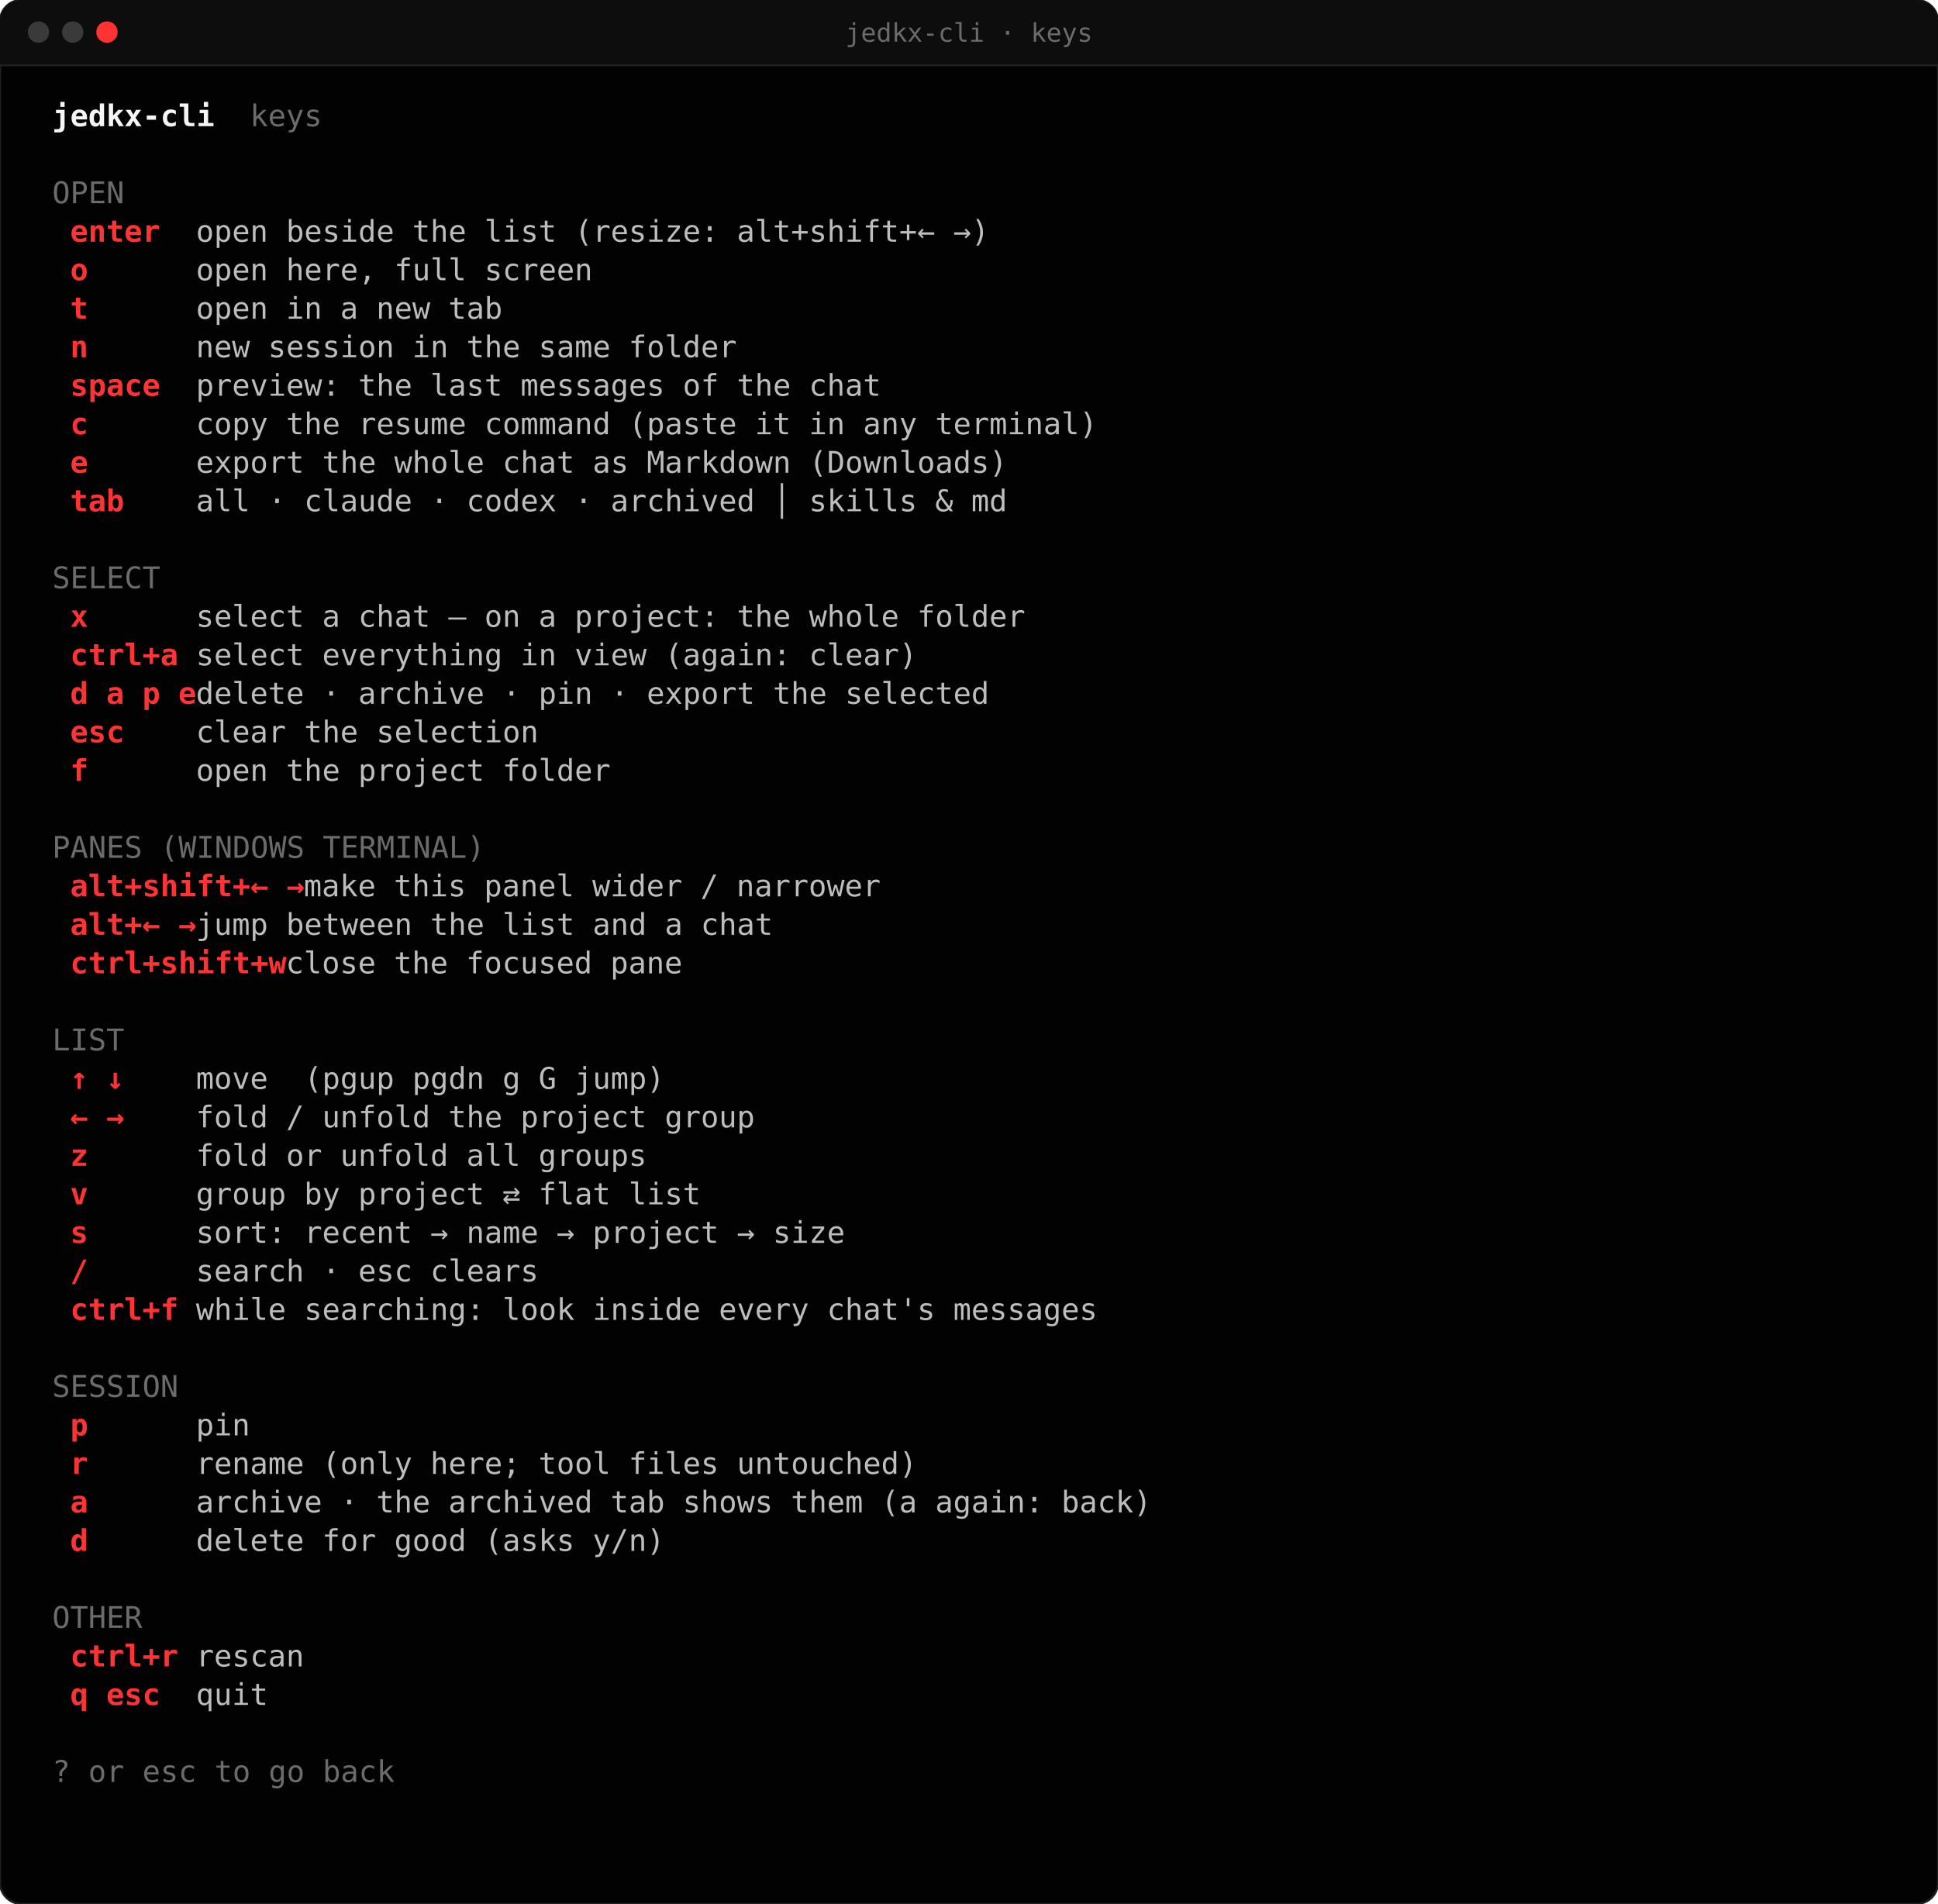
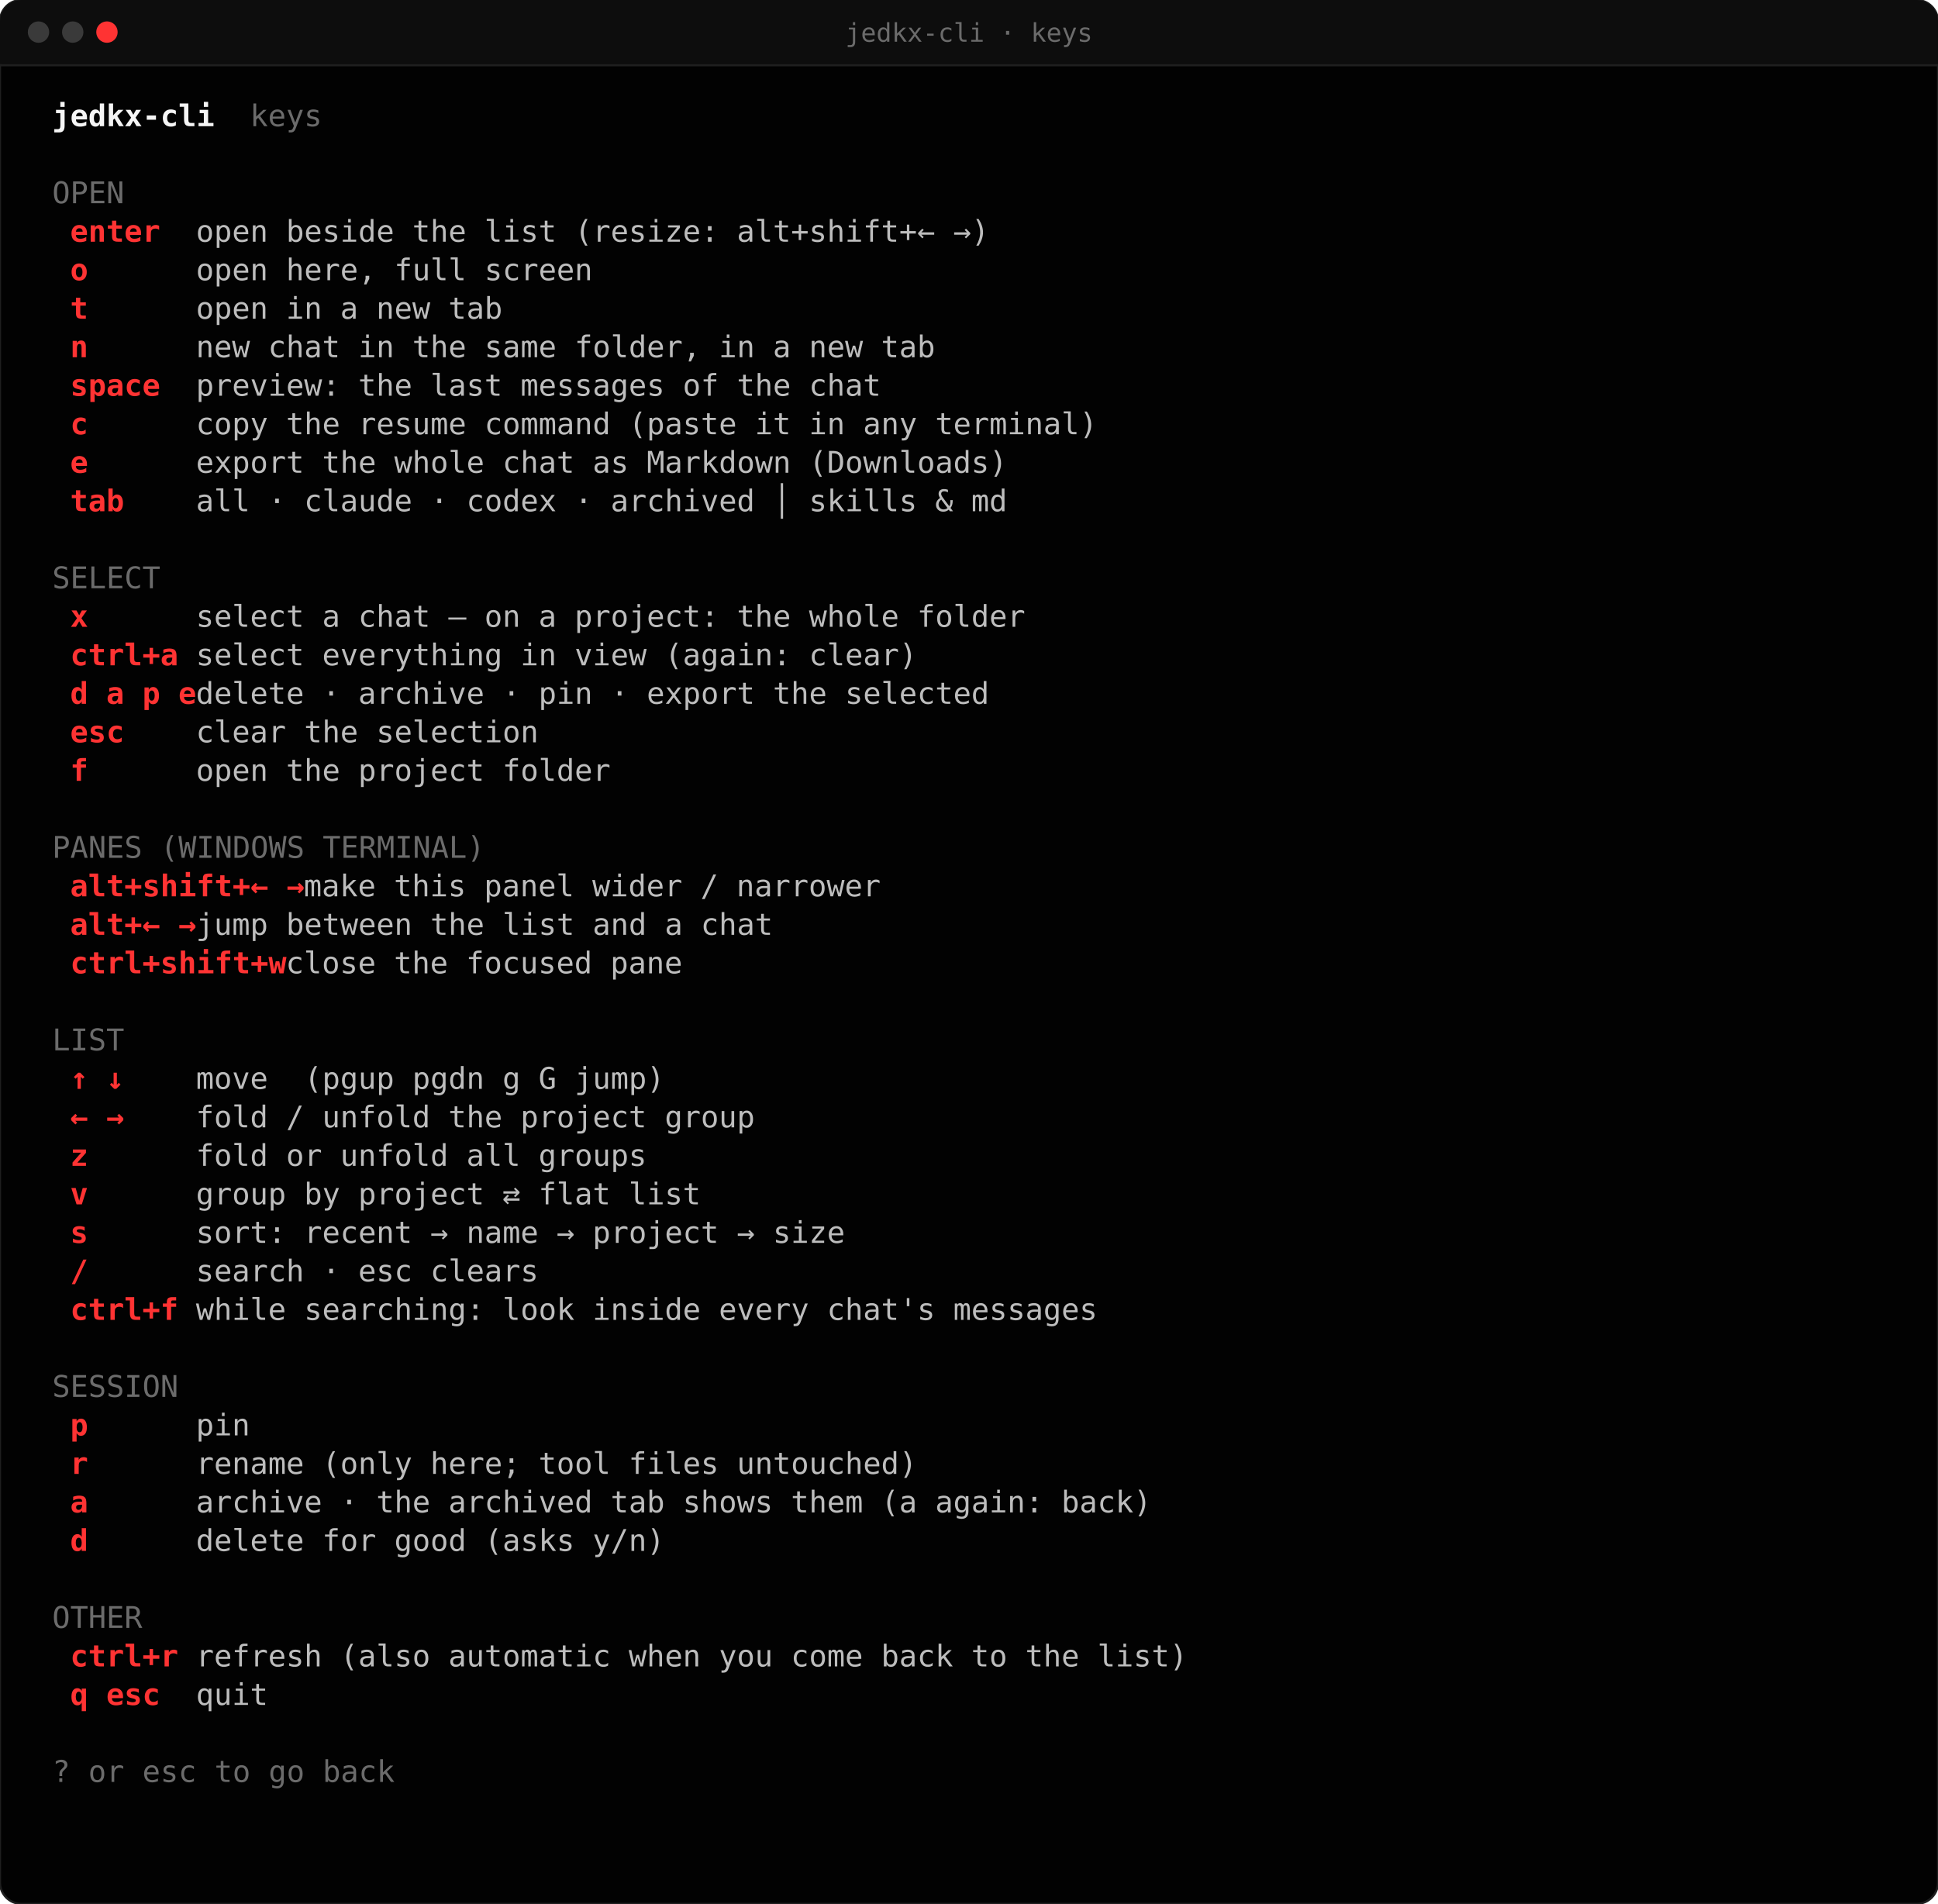
<svg xmlns="http://www.w3.org/2000/svg" width="906" height="890" viewBox="0 0 906 890" font-family="'Cascadia Mono','JetBrains Mono',Consolas,Menlo,monospace" font-size="14">
  <rect width="100%" height="100%" rx="10" fill="#020202" stroke="#1f1f1f" />
  <path d="M10 0 H896 a10 10 0 0 1 10 10 V30 H0 V10 a10 10 0 0 1 10 -10 Z" fill="#0d0d0d" />
  <rect y="30" width="100%" height="1" fill="#1f1f1f" />
  <circle cx="18" cy="15" r="5" fill="#3a3a3a" />
  <circle cx="34" cy="15" r="5" fill="#3a3a3a" />
  <circle cx="50" cy="15" r="5" fill="#ff3333" />
  <text x="453" y="19.5" fill="#6b6b6b" font-size="12" text-anchor="middle">jedkx-cli · keys</text>
  <text x="24.4" y="59.0" fill="#f5f5f5" font-weight="700" xml:space="preserve">jedkx-cli</text>
  <text x="100.0" y="59.0" fill="#6b6b6b" xml:space="preserve">  keys</text>
  <text x="24.4" y="95.0" fill="#6b6b6b" xml:space="preserve">OPEN</text>
  <text x="32.8" y="113.0" fill="#ff3333" font-weight="700" xml:space="preserve">enter  </text>
  <text x="91.6" y="113.0" fill="#bdbdbd" xml:space="preserve">open beside the list (resize: alt+shift+← →)</text>
  <text x="32.8" y="131.0" fill="#ff3333" font-weight="700" xml:space="preserve">o      </text>
  <text x="91.6" y="131.0" fill="#bdbdbd" xml:space="preserve">open here, full screen</text>
  <text x="32.8" y="149.0" fill="#ff3333" font-weight="700" xml:space="preserve">t      </text>
  <text x="91.6" y="149.0" fill="#bdbdbd" xml:space="preserve">open in a new tab</text>
  <text x="32.8" y="167.0" fill="#ff3333" font-weight="700" xml:space="preserve">n      </text>
-   <text x="91.6" y="167.0" fill="#bdbdbd" xml:space="preserve">new session in the same folder</text>
+   <text x="91.6" y="167.0" fill="#bdbdbd" xml:space="preserve">new chat in the same folder, in a new tab</text>
  <text x="32.8" y="185.0" fill="#ff3333" font-weight="700" xml:space="preserve">space  </text>
  <text x="91.6" y="185.0" fill="#bdbdbd" xml:space="preserve">preview: the last messages of the chat</text>
  <text x="32.8" y="203.0" fill="#ff3333" font-weight="700" xml:space="preserve">c      </text>
  <text x="91.6" y="203.0" fill="#bdbdbd" xml:space="preserve">copy the resume command (paste it in any terminal)</text>
  <text x="32.8" y="221.0" fill="#ff3333" font-weight="700" xml:space="preserve">e      </text>
  <text x="91.6" y="221.0" fill="#bdbdbd" xml:space="preserve">export the whole chat as Markdown (Downloads)</text>
  <text x="32.8" y="239.0" fill="#ff3333" font-weight="700" xml:space="preserve">tab    </text>
  <text x="91.6" y="239.0" fill="#bdbdbd" xml:space="preserve">all · claude · codex · archived │ skills &amp; md</text>
  <text x="24.4" y="275.0" fill="#6b6b6b" xml:space="preserve">SELECT</text>
  <text x="32.8" y="293.0" fill="#ff3333" font-weight="700" xml:space="preserve">x      </text>
  <text x="91.6" y="293.0" fill="#bdbdbd" xml:space="preserve">select a chat — on a project: the whole folder</text>
  <text x="32.8" y="311.0" fill="#ff3333" font-weight="700" xml:space="preserve">ctrl+a </text>
  <text x="91.6" y="311.0" fill="#bdbdbd" xml:space="preserve">select everything in view (again: clear)</text>
  <text x="32.8" y="329.0" fill="#ff3333" font-weight="700" xml:space="preserve">d a p e</text>
  <text x="91.6" y="329.0" fill="#bdbdbd" xml:space="preserve">delete · archive · pin · export the selected</text>
  <text x="32.8" y="347.0" fill="#ff3333" font-weight="700" xml:space="preserve">esc    </text>
  <text x="91.6" y="347.0" fill="#bdbdbd" xml:space="preserve">clear the selection</text>
  <text x="32.8" y="365.0" fill="#ff3333" font-weight="700" xml:space="preserve">f      </text>
  <text x="91.6" y="365.0" fill="#bdbdbd" xml:space="preserve">open the project folder</text>
  <text x="24.4" y="401.0" fill="#6b6b6b" xml:space="preserve">PANES (WINDOWS TERMINAL)</text>
  <text x="32.8" y="419.0" fill="#ff3333" font-weight="700" xml:space="preserve">alt+shift+← →</text>
  <text x="142.0" y="419.0" fill="#bdbdbd" xml:space="preserve">make this panel wider / narrower</text>
  <text x="32.8" y="437.0" fill="#ff3333" font-weight="700" xml:space="preserve">alt+← →</text>
  <text x="91.6" y="437.0" fill="#bdbdbd" xml:space="preserve">jump between the list and a chat</text>
  <text x="32.8" y="455.0" fill="#ff3333" font-weight="700" xml:space="preserve">ctrl+shift+w</text>
  <text x="133.6" y="455.0" fill="#bdbdbd" xml:space="preserve">close the focused pane</text>
  <text x="24.4" y="491.0" fill="#6b6b6b" xml:space="preserve">LIST</text>
  <text x="32.8" y="509.0" fill="#ff3333" font-weight="700" xml:space="preserve">↑ ↓    </text>
  <text x="91.6" y="509.0" fill="#bdbdbd" xml:space="preserve">move  (pgup pgdn g G jump)</text>
  <text x="32.8" y="527.0" fill="#ff3333" font-weight="700" xml:space="preserve">← →    </text>
  <text x="91.6" y="527.0" fill="#bdbdbd" xml:space="preserve">fold / unfold the project group</text>
  <text x="32.8" y="545.0" fill="#ff3333" font-weight="700" xml:space="preserve">z      </text>
  <text x="91.6" y="545.0" fill="#bdbdbd" xml:space="preserve">fold or unfold all groups</text>
  <text x="32.8" y="563.0" fill="#ff3333" font-weight="700" xml:space="preserve">v      </text>
  <text x="91.6" y="563.0" fill="#bdbdbd" xml:space="preserve">group by project ⇄ flat list</text>
  <text x="32.8" y="581.0" fill="#ff3333" font-weight="700" xml:space="preserve">s      </text>
  <text x="91.6" y="581.0" fill="#bdbdbd" xml:space="preserve">sort: recent → name → project → size</text>
  <text x="32.8" y="599.0" fill="#ff3333" font-weight="700" xml:space="preserve">/      </text>
  <text x="91.6" y="599.0" fill="#bdbdbd" xml:space="preserve">search · esc clears</text>
  <text x="32.8" y="617.0" fill="#ff3333" font-weight="700" xml:space="preserve">ctrl+f </text>
  <text x="91.6" y="617.0" fill="#bdbdbd" xml:space="preserve">while searching: look inside every chat's messages</text>
  <text x="24.4" y="653.0" fill="#6b6b6b" xml:space="preserve">SESSION</text>
  <text x="32.8" y="671.0" fill="#ff3333" font-weight="700" xml:space="preserve">p      </text>
  <text x="91.6" y="671.0" fill="#bdbdbd" xml:space="preserve">pin</text>
  <text x="32.8" y="689.0" fill="#ff3333" font-weight="700" xml:space="preserve">r      </text>
  <text x="91.6" y="689.0" fill="#bdbdbd" xml:space="preserve">rename (only here; tool files untouched)</text>
  <text x="32.8" y="707.0" fill="#ff3333" font-weight="700" xml:space="preserve">a      </text>
  <text x="91.6" y="707.0" fill="#bdbdbd" xml:space="preserve">archive · the archived tab shows them (a again: back)</text>
  <text x="32.8" y="725.0" fill="#ff3333" font-weight="700" xml:space="preserve">d      </text>
  <text x="91.6" y="725.0" fill="#bdbdbd" xml:space="preserve">delete for good (asks y/n)</text>
  <text x="24.4" y="761.0" fill="#6b6b6b" xml:space="preserve">OTHER</text>
  <text x="32.8" y="779.0" fill="#ff3333" font-weight="700" xml:space="preserve">ctrl+r </text>
-   <text x="91.6" y="779.0" fill="#bdbdbd" xml:space="preserve">rescan</text>
+   <text x="91.6" y="779.0" fill="#bdbdbd" xml:space="preserve">refresh (also automatic when you come back to the list)</text>
  <text x="32.8" y="797.0" fill="#ff3333" font-weight="700" xml:space="preserve">q esc  </text>
  <text x="91.6" y="797.0" fill="#bdbdbd" xml:space="preserve">quit</text>
  <text x="24.4" y="833.0" fill="#6b6b6b" xml:space="preserve">? or esc to go back</text>
</svg>
